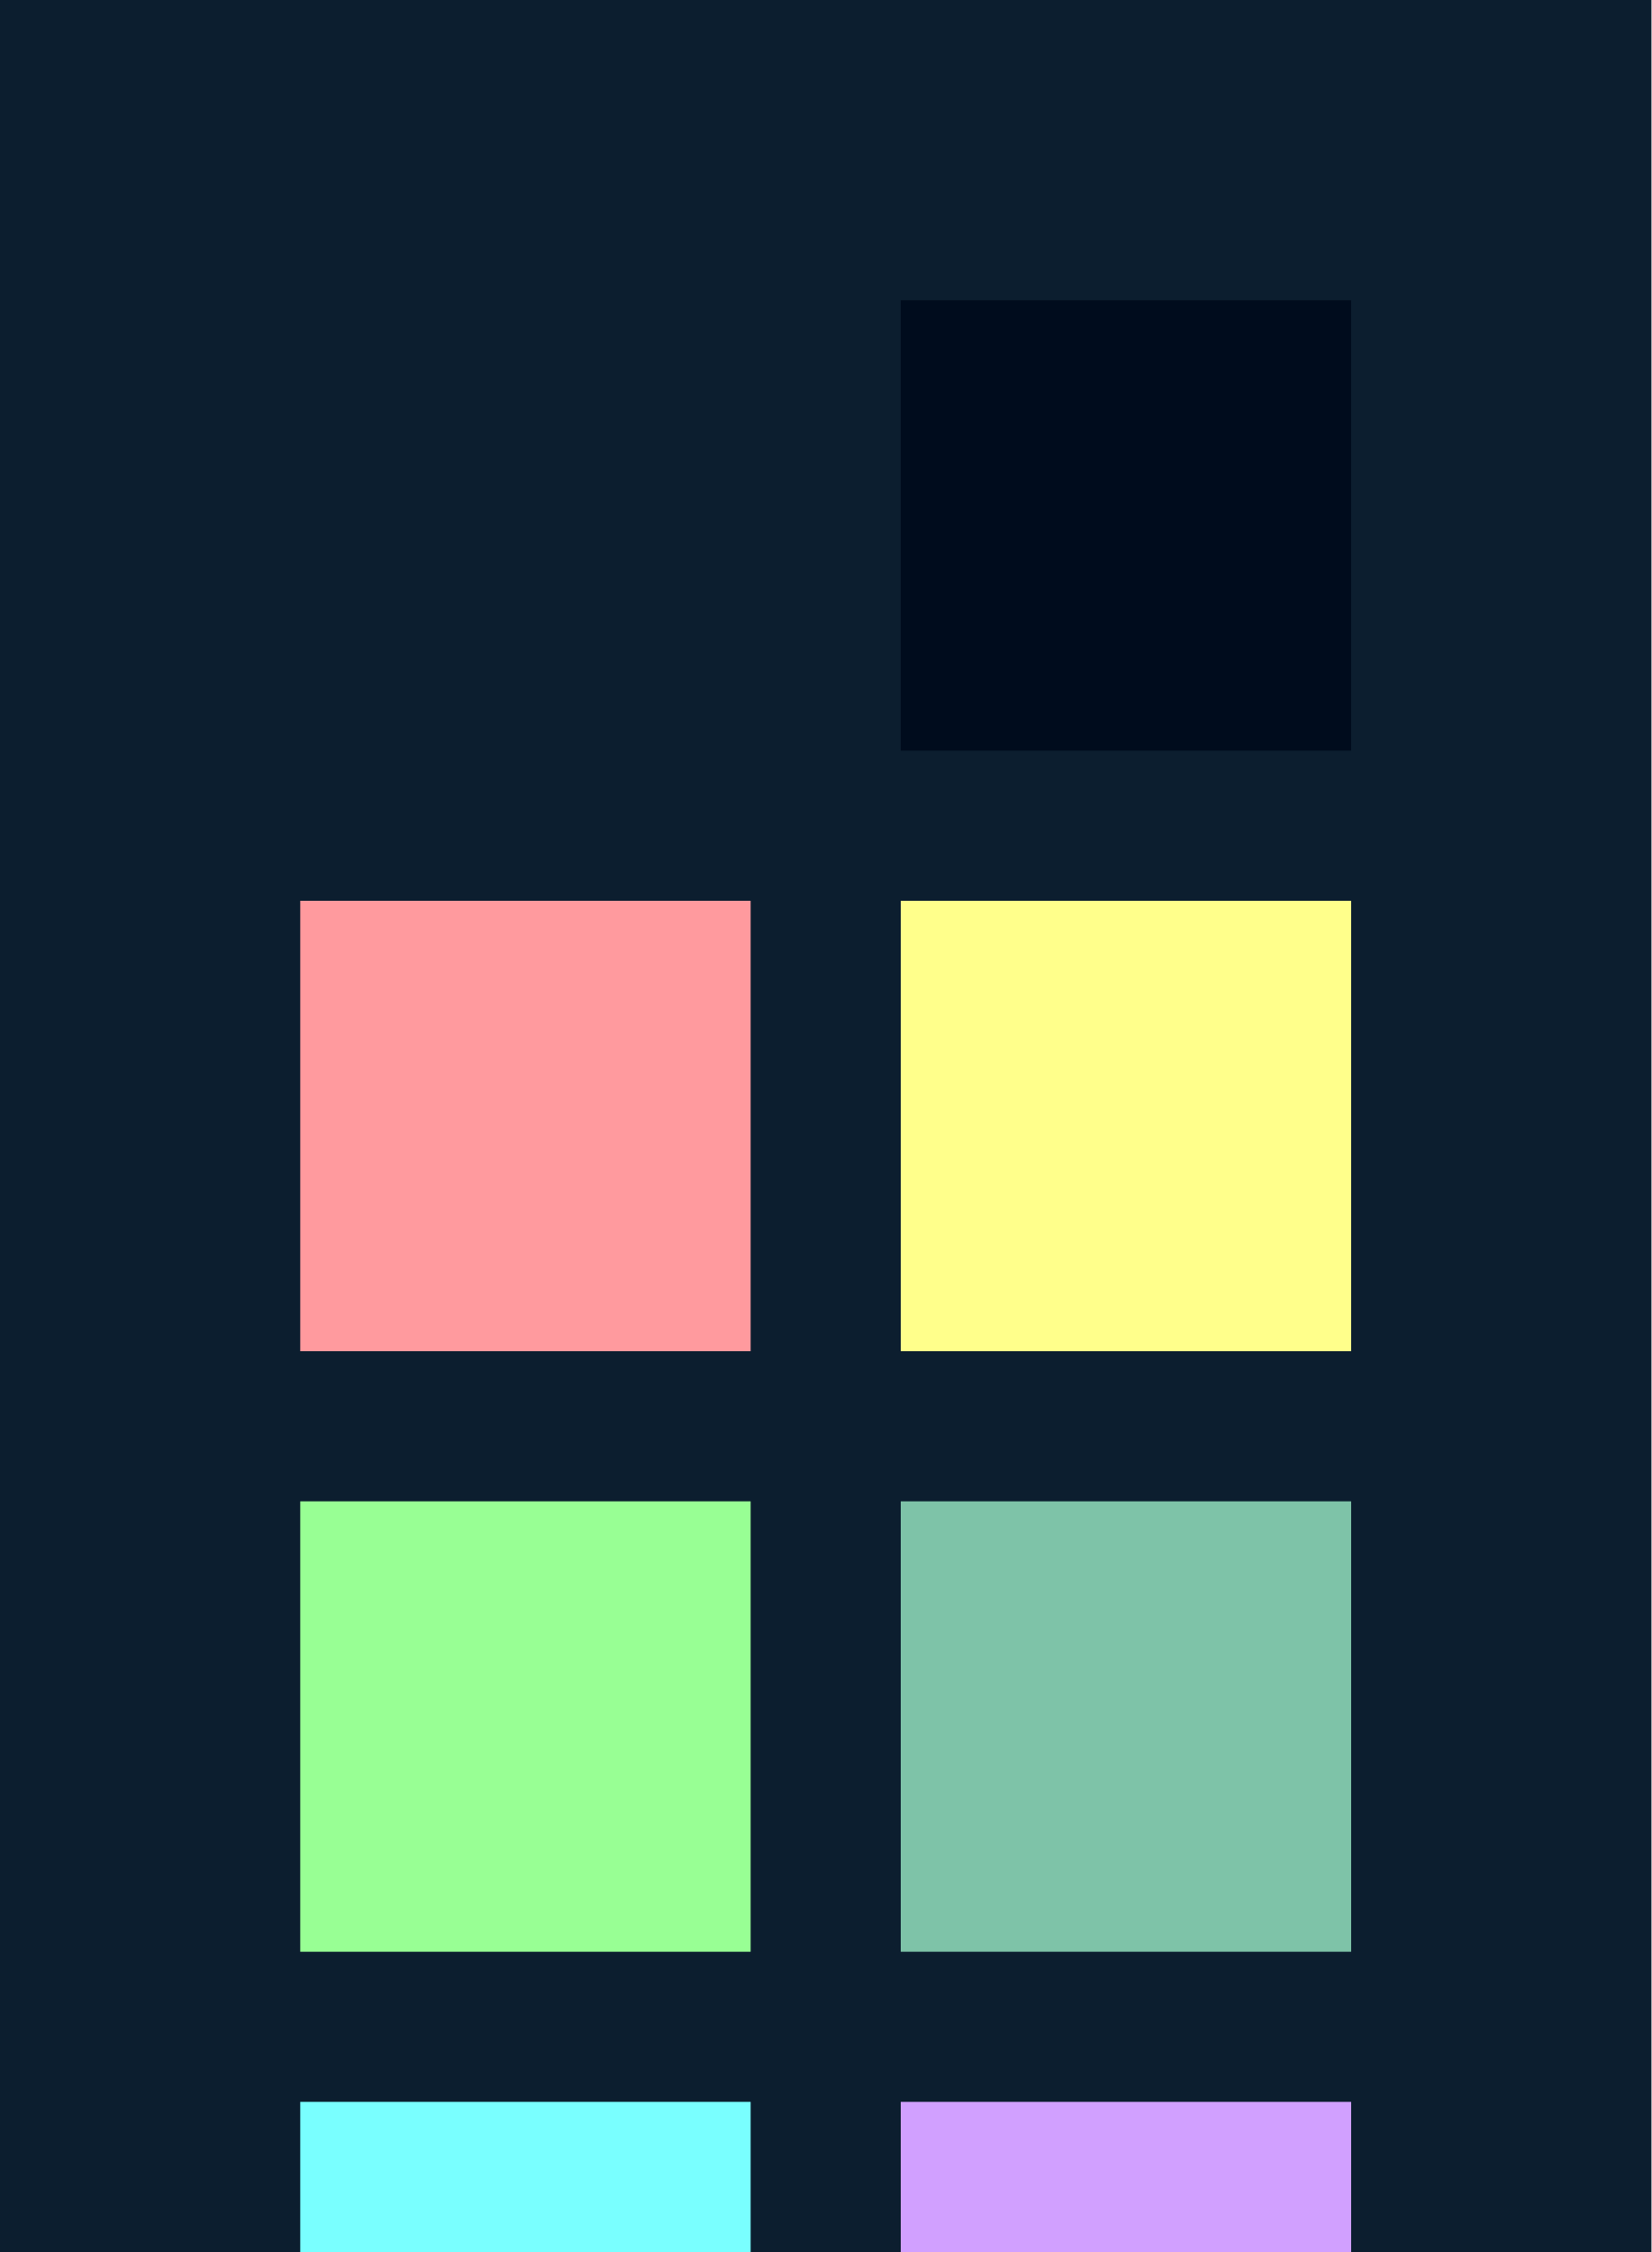
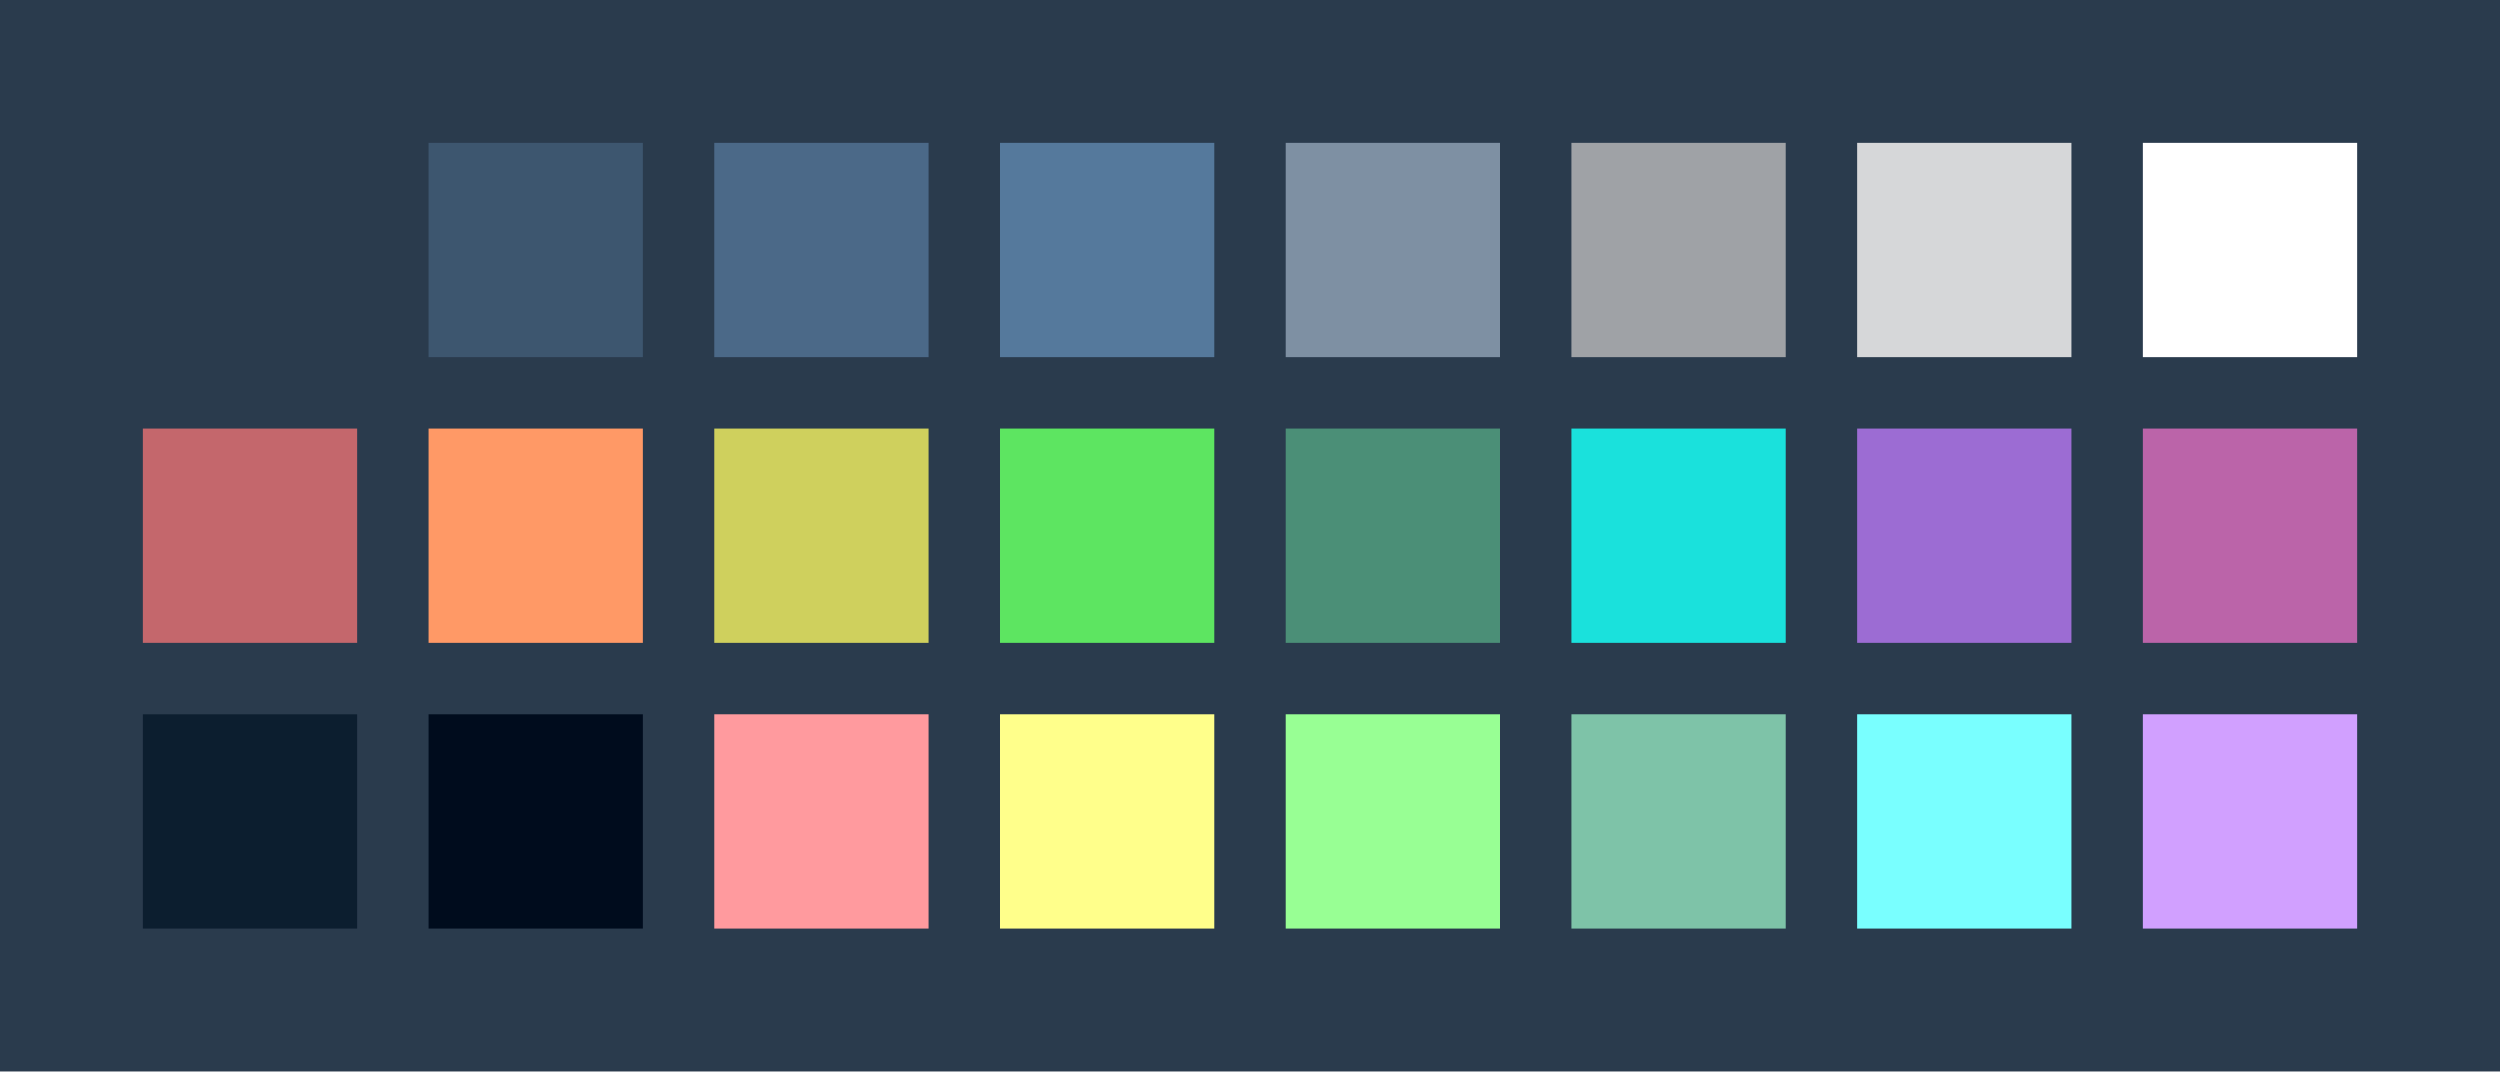
- <svg xmlns="http://www.w3.org/2000/svg" width="165" height="225">
-   <rect x="0" y="0" width="165" height="225" style="fill:#0c1e2f" />
-   <rect x="30" y="30" width="45" height="45" style="fill:#0c1e2f" />
-   <rect x="90" y="30" width="45" height="45" style="fill:#000c1d" />
-   <rect x="30" y="90" width="45" height="45" style="fill:#ff9a9e" />
-   <rect x="90" y="90" width="45" height="45" style="fill:#ffff8b" />
-   <rect x="30" y="150" width="45" height="45" style="fill:#98ff94" />
-   <rect x="90" y="150" width="45" height="45" style="fill:#7ec3a8" />
-   <rect x="30" y="210" width="45" height="45" style="fill:#79ffff" />
-   <rect x="90" y="210" width="45" height="45" style="fill:#d1a0ff" />
+ <svg xmlns="http://www.w3.org/2000/svg" width="525" height="225">
+   <rect x="0" y="0" width="525" height="225" style="fill:#2a3b4d" />
+   <rect x="30" y="30" width="45" height="45" style="fill:#2a3b4d" />
+   <rect x="90" y="30" width="45" height="45" style="fill:#3d566f" />
+   <rect x="150" y="30" width="45" height="45" style="fill:#4b6988" />
+   <rect x="210" y="30" width="45" height="45" style="fill:#55799c" />
+   <rect x="270" y="30" width="45" height="45" style="fill:#7e90a3" />
+   <rect x="330" y="30" width="45" height="45" style="fill:#9fa2a6" />
+   <rect x="390" y="30" width="45" height="45" style="fill:#d6d7d9" />
+   <rect x="450" y="30" width="45" height="45" style="fill:#ffffff" />
+   <rect x="30" y="90" width="45" height="45" style="fill:#c4676c" />
+   <rect x="90" y="90" width="45" height="45" style="fill:#ff9966" />
+   <rect x="150" y="90" width="45" height="45" style="fill:#cfd05d" />
+   <rect x="210" y="90" width="45" height="45" style="fill:#5de561" />
+   <rect x="270" y="90" width="45" height="45" style="fill:#4b8f77" />
+   <rect x="330" y="90" width="45" height="45" style="fill:#1ae1dc" />
+   <rect x="390" y="90" width="45" height="45" style="fill:#9c6cd3" />
+   <rect x="450" y="90" width="45" height="45" style="fill:#bb64a9" />
+   <rect x="30" y="150" width="45" height="45" style="fill:#0c1e2f" />
+   <rect x="90" y="150" width="45" height="45" style="fill:#000c1d" />
+   <rect x="150" y="150" width="45" height="45" style="fill:#ff9a9e" />
+   <rect x="210" y="150" width="45" height="45" style="fill:#ffff8b" />
+   <rect x="270" y="150" width="45" height="45" style="fill:#98ff94" />
+   <rect x="330" y="150" width="45" height="45" style="fill:#7ec3a8" />
+   <rect x="390" y="150" width="45" height="45" style="fill:#79ffff" />
+   <rect x="450" y="150" width="45" height="45" style="fill:#d1a0ff" />
</svg>
